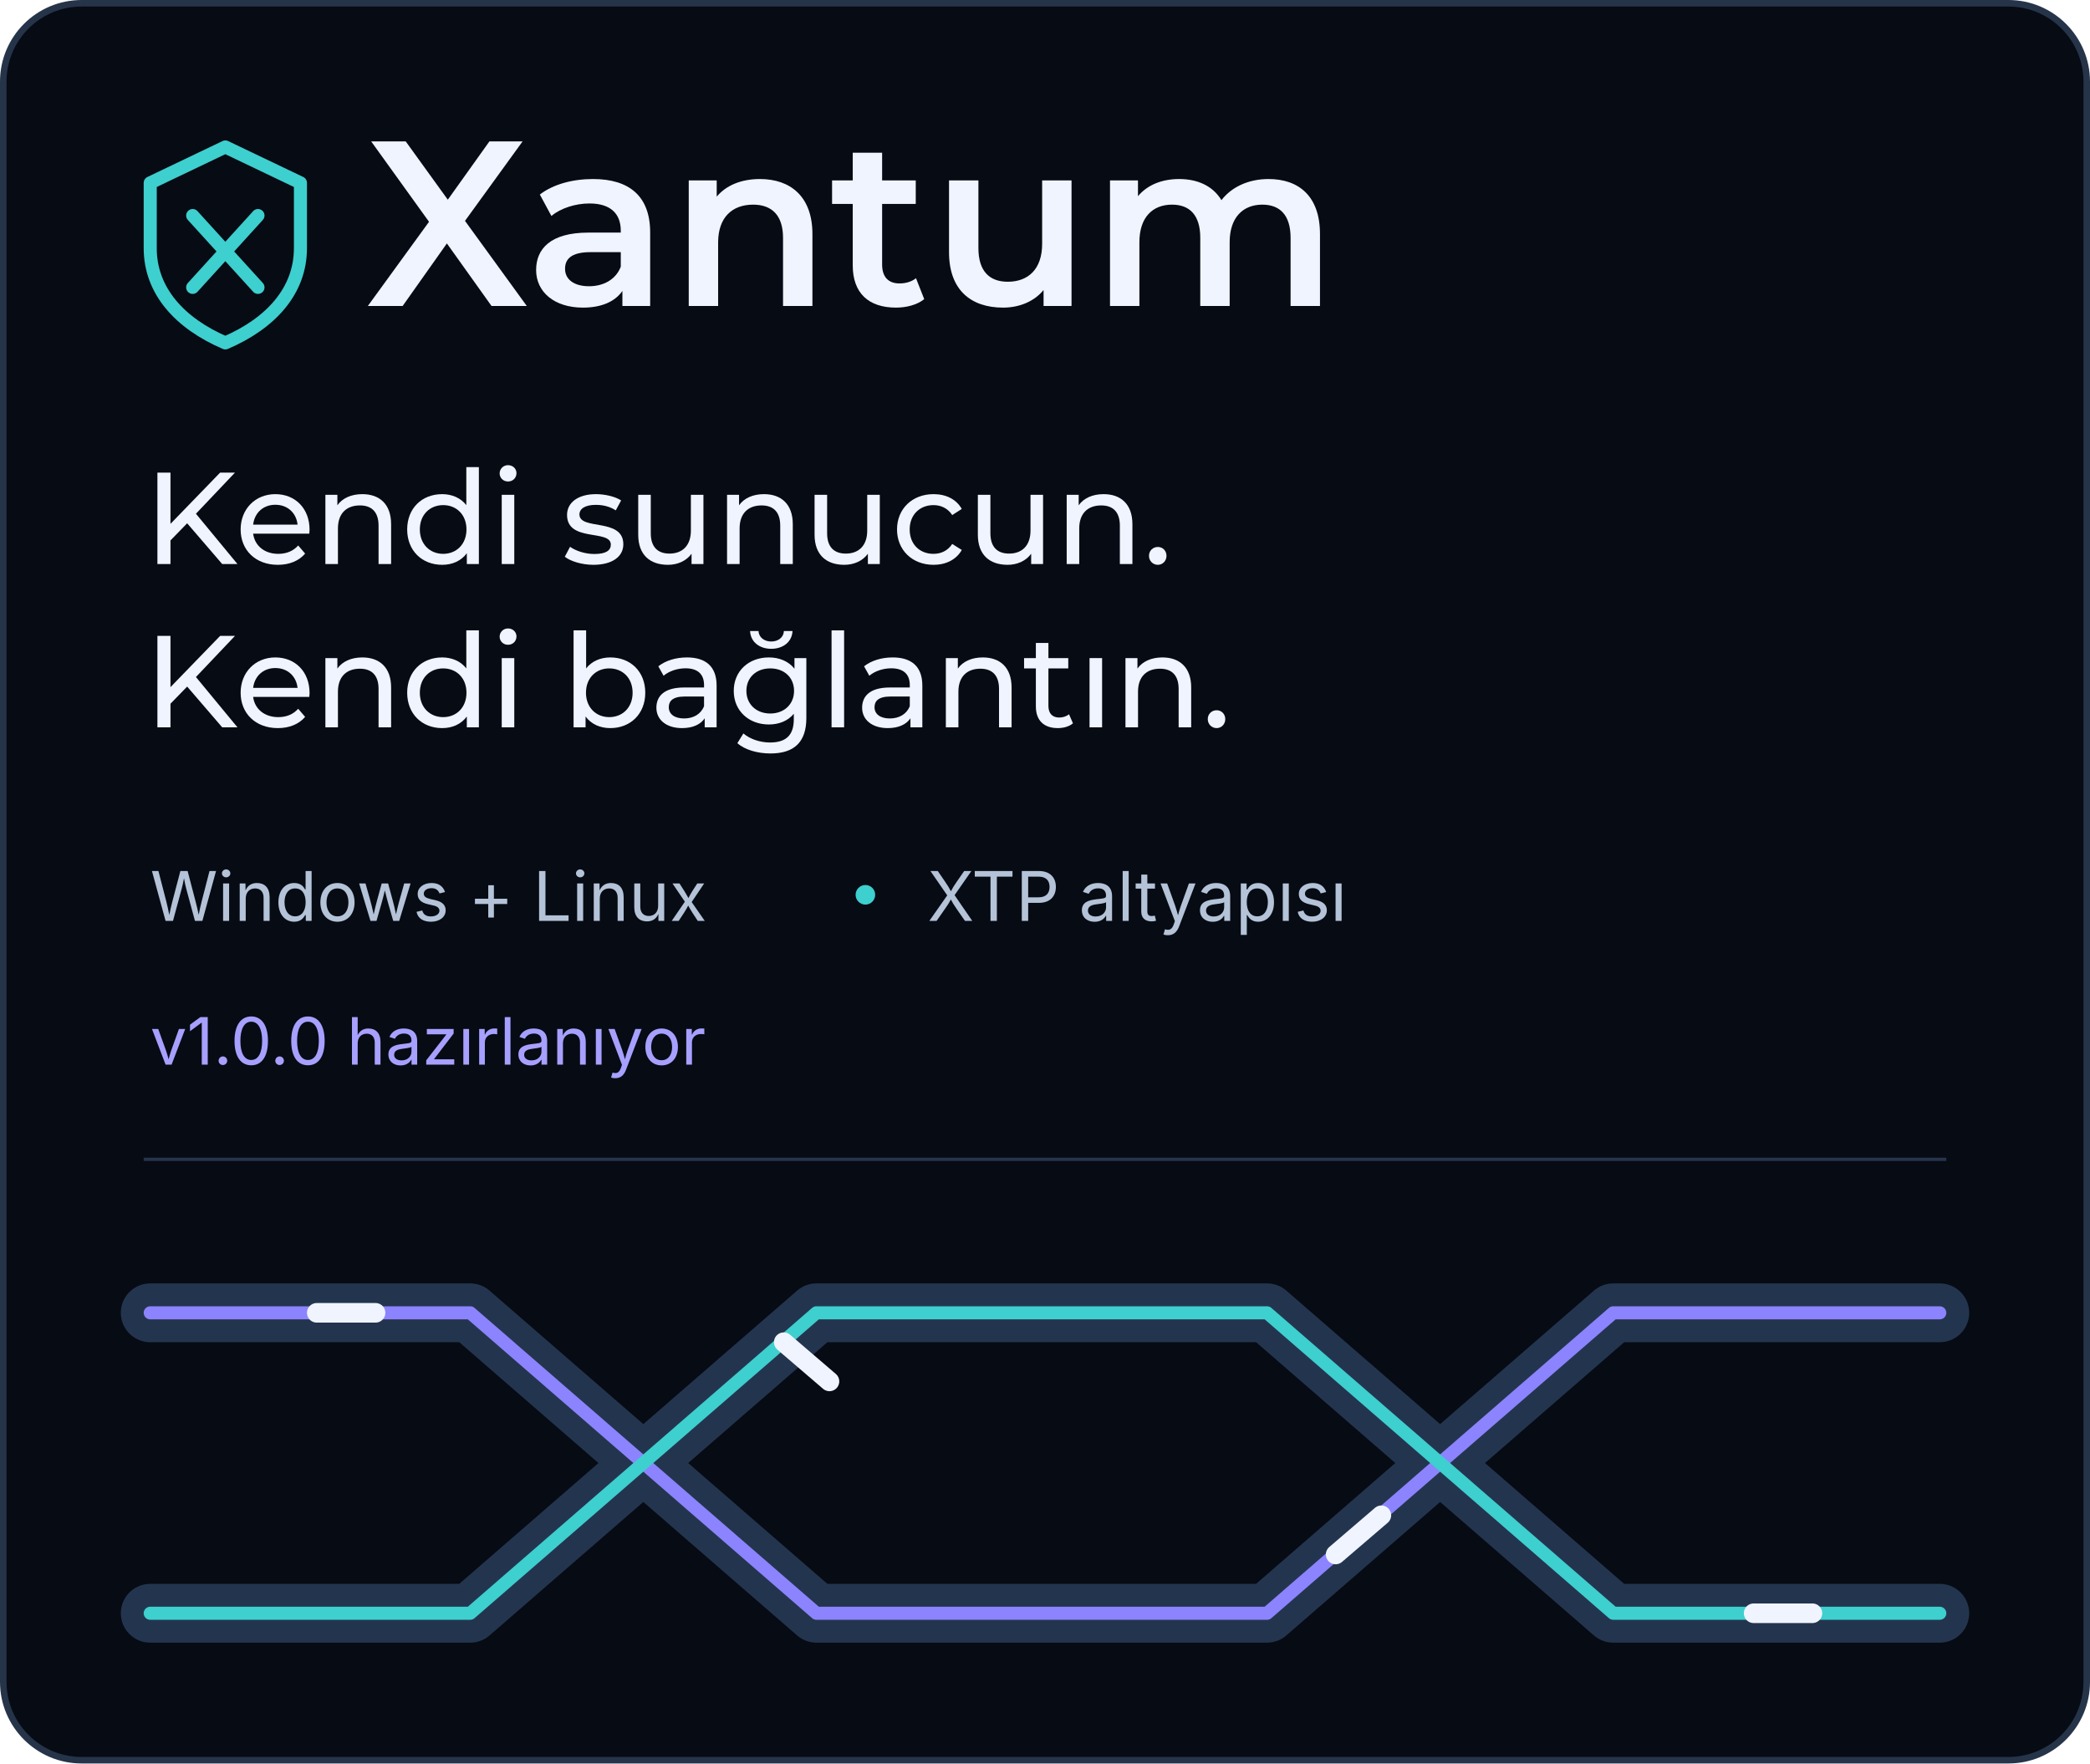
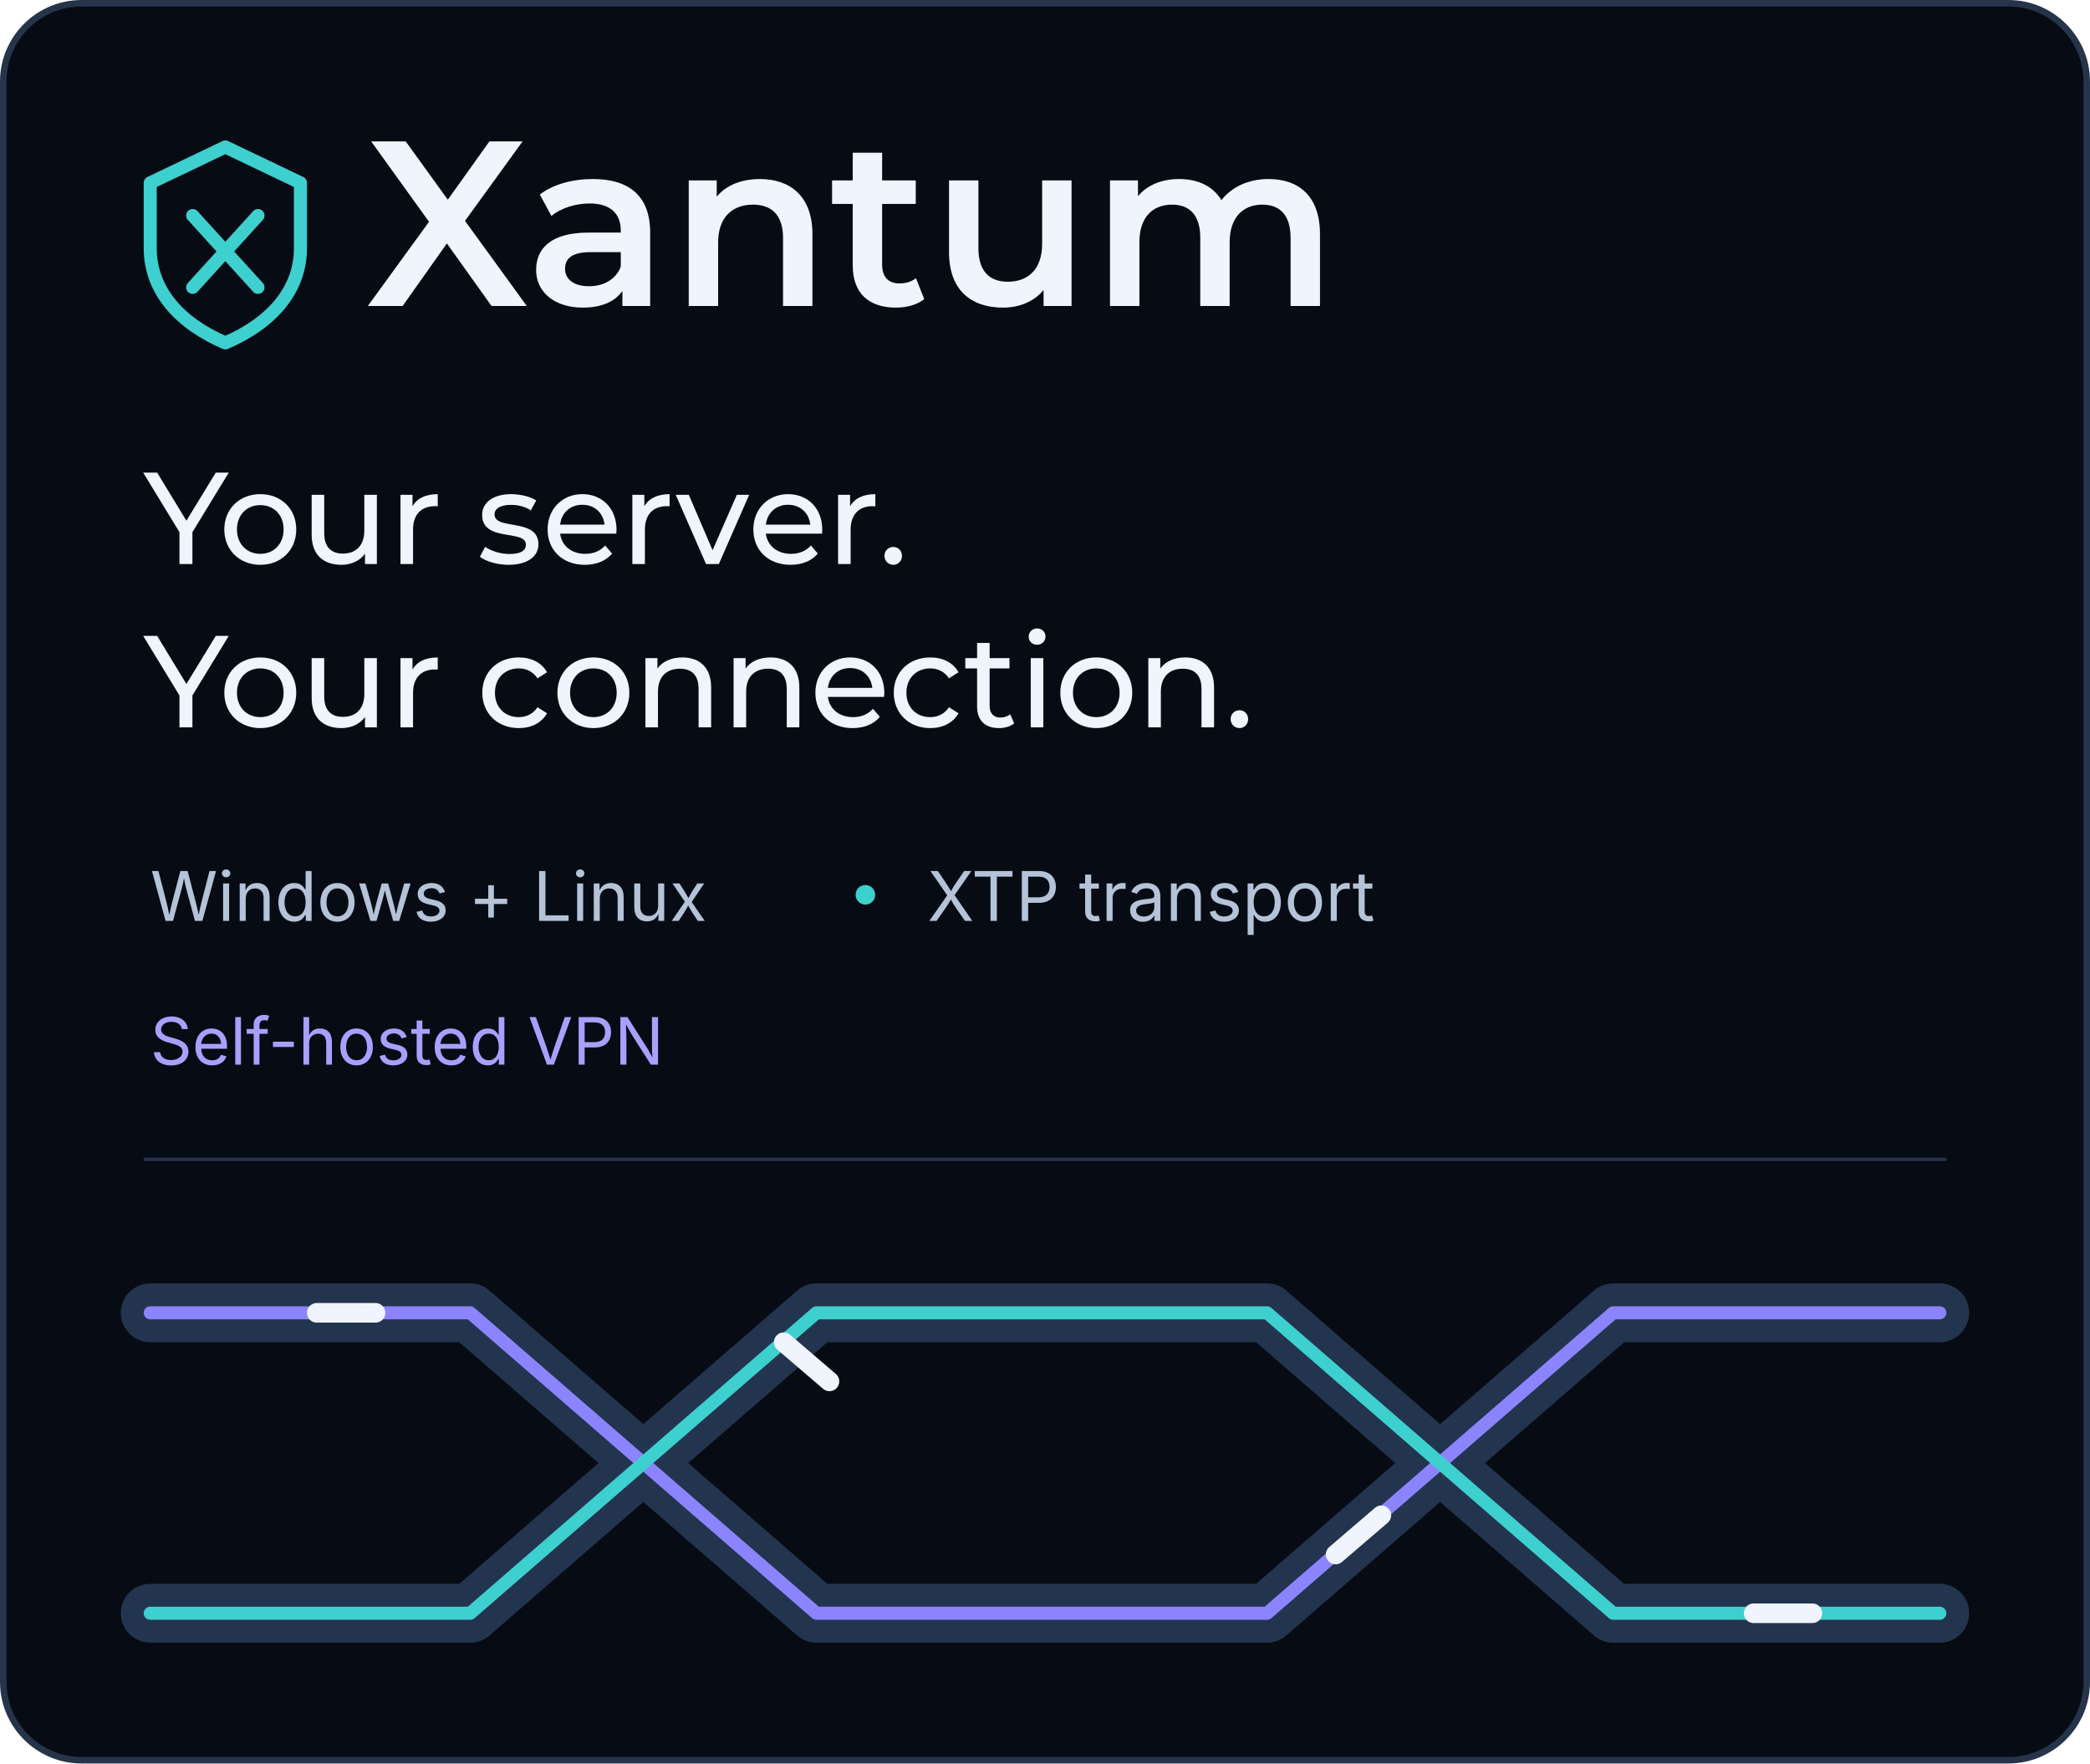
<svg xmlns="http://www.w3.org/2000/svg" width="640" height="540" viewBox="0 0 640 540" role="img" aria-labelledby="title desc">
  <rect x="1" y="1" width="638" height="538" rx="24" fill="#070b14" stroke="#263449" stroke-width="2" />
  <g transform="translate(44 45)" fill="none" stroke="#3ecfcf" stroke-width="4" stroke-linecap="round" stroke-linejoin="round">
    <path d="M25 0 48 11v20c0 13-9 23-23 29C11 54 2 44 2 31V11Z" />
    <path d="m15 21 20 22m0-22L15 43" />
  </g>
  <g transform="translate(112 24)" fill="#f0f4ff" aria-hidden="true">
    <g transform="translate(0 69.69629)">
      <path d="M 0.641 0 L 11.297 0 L 24.844 -19.156 L 38.516 0 L 49.312 0 L 30.391 -26.062 L 48.031 -50.406 L 37.875 -50.406 L 25.125 -32.547 L 12.234 -50.406 L 1.656 -50.406 L 19.375 -25.781 Z M 0.641 0 " />
    </g>
    <g transform="translate(49 69.69629)">
      <path d="M 29.594 0 L 38.094 0 L 38.094 -22.531 C 38.094 -33.625 31.688 -38.875 20.594 -38.875 C 14.406 -38.875 8.422 -37.297 4.312 -34.125 L 7.844 -27.578 C 10.734 -29.953 15.188 -31.391 19.516 -31.391 C 25.922 -31.391 29.094 -28.297 29.094 -23.047 L 29.094 -22.469 L 19.156 -22.469 C 7.484 -22.469 3.172 -17.422 3.172 -11.016 C 3.172 -4.312 8.719 0.5 17.5 0.5 C 23.25 0.5 27.359 -1.375 29.594 -4.609 Z M 29.094 -12.031 C 27.578 -8.062 23.766 -6.047 19.375 -6.047 C 14.766 -6.047 12.031 -8.141 12.031 -11.375 C 12.031 -14.188 13.688 -16.484 19.797 -16.484 L 29.094 -16.484 Z M 29.094 -12.031 " />
    </g>
    <g transform="translate(93 69.69629)">
      <path d="M 5.906 0 L 14.906 0 L 14.906 -19.438 C 14.906 -27.141 19.219 -31.031 25.625 -31.031 C 31.391 -31.031 34.781 -27.719 34.781 -20.875 L 34.781 0 L 43.781 0 L 43.781 -22.031 C 43.781 -33.625 36.938 -38.875 27.719 -38.875 C 22.109 -38.875 17.422 -37.016 14.469 -33.484 L 14.469 -38.453 L 5.906 -38.453 Z M 5.906 0 " />
    </g>
    <g transform="translate(142 69.69629)">
      <path d="M 20.375 0.5 C 23.609 0.5 26.859 -0.359 29.016 -2.094 L 26.5 -8.5 C 25.125 -7.422 23.328 -6.906 21.453 -6.906 C 18 -6.906 16.125 -8.922 16.125 -12.672 L 16.125 -31.25 L 26.422 -31.25 L 26.422 -38.453 L 16.125 -38.453 L 16.125 -46.938 L 7.125 -46.938 L 7.125 -38.453 L 0.797 -38.453 L 0.797 -31.25 L 7.125 -31.25 L 7.125 -12.453 C 7.125 -3.953 11.953 0.5 20.375 0.5 Z M 20.375 0.5 " />
    </g>
    <g transform="translate(173 69.69629)">
      <path d="M 22.172 0.5 C 27.141 0.5 31.688 -1.375 34.562 -4.891 L 34.562 0 L 43.125 0 L 43.125 -38.453 L 34.125 -38.453 L 34.125 -19.016 C 34.125 -11.297 29.875 -7.422 23.609 -7.422 C 17.922 -7.422 14.609 -10.734 14.609 -17.719 L 14.609 -38.453 L 5.609 -38.453 L 5.609 -16.484 C 5.609 -4.891 12.312 0.5 22.172 0.5 Z M 22.172 0.5 " />
    </g>
    <g transform="translate(222 69.69629)">
      <path d="M 5.906 0 L 14.906 0 L 14.906 -19.516 C 14.906 -27.141 18.938 -31.031 24.906 -31.031 C 30.391 -31.031 33.547 -27.719 33.547 -20.875 L 33.547 0 L 42.547 0 L 42.547 -19.516 C 42.547 -27.141 46.656 -31.031 52.562 -31.031 C 58.031 -31.031 61.203 -27.719 61.203 -20.875 L 61.203 0 L 70.203 0 L 70.203 -22.031 C 70.203 -33.625 63.719 -38.875 54.438 -38.875 C 48.312 -38.875 43.125 -36.438 40.031 -32.406 C 37.375 -36.797 32.688 -38.875 27.078 -38.875 C 21.812 -38.875 17.359 -37.078 14.469 -33.625 L 14.469 -38.453 L 5.906 -38.453 Z M 5.906 0 " />
    </g>
  </g>
  <g transform="translate(44 134)" fill="#f0f4ff" aria-hidden="true">
    <g transform="translate(0 38.71973)">
-       <path d="M 4.203 0 L 8.203 0 L 8.203 -7.234 L 13.312 -12.484 L 24.047 0 L 28.719 0 L 16 -15.406 L 27.953 -28 L 23.406 -28 L 8.203 -12.312 L 8.203 -28 L 4.203 -28 Z M 4.203 0 " />
+       <path d="M 10.953 0 L 14.922 0 L 14.922 -9.766 L 26.047 -28 L 22.078 -28 L 13.078 -13.281 L 4.125 -28 L -0.156 -28 L 10.953 -9.766 Z M 10.953 0 " />
    </g>
-     <g transform="translate(28 38.71973)">
+     <g transform="translate(23 38.71973)">
+       <path d="M 12.719 0.234 C 19.078 0.234 23.719 -4.281 23.719 -10.594 C 23.719 -16.922 19.078 -21.406 12.719 -21.406 C 6.359 -21.406 1.688 -16.922 1.688 -10.594 C 1.688 -4.281 6.359 0.234 12.719 0.234 Z M 12.719 -3.125 C 8.641 -3.125 5.562 -6.078 5.562 -10.594 C 5.562 -15.125 8.641 -18.047 12.719 -18.047 C 16.797 -18.047 19.844 -15.125 19.844 -10.594 C 19.844 -6.078 16.797 -3.125 12.719 -3.125 Z M 12.719 -3.125 " />
+     </g>
+     <g transform="translate(48 38.71973)">
+       <path d="M 12.562 0.234 C 15.562 0.234 18.203 -1 19.766 -3.156 L 19.766 0 L 23.406 0 L 23.406 -21.203 L 19.562 -21.203 L 19.562 -10.234 C 19.562 -5.688 17 -3.203 13 -3.203 C 9.359 -3.203 7.281 -5.281 7.281 -9.438 L 7.281 -21.203 L 3.438 -21.203 L 3.438 -9 C 3.438 -2.766 7.078 0.234 12.562 0.234 Z M 12.562 0.234 " />
+     </g>
+     <g transform="translate(75 38.71973)">
+       <path d="M 3.641 0 L 7.484 0 L 7.484 -10.562 C 7.484 -15.203 10.047 -17.719 14.156 -17.719 C 14.438 -17.719 14.719 -17.719 15.047 -17.688 L 15.047 -21.406 C 11.359 -21.406 8.688 -20.125 7.312 -17.688 L 7.312 -21.203 L 3.641 -21.203 Z M 3.641 0 " />
+     </g>
+     <g transform="translate(91 38.71973)" />
+     <g transform="translate(102 38.71973)">
+       <path d="M 9.719 0.234 C 15.359 0.234 18.875 -2.203 18.875 -6.047 C 18.875 -14.281 5.438 -10.203 5.438 -15.203 C 5.438 -16.875 7.078 -18.125 10.438 -18.125 C 12.516 -18.125 14.641 -17.688 16.562 -16.438 L 18.203 -19.484 C 16.359 -20.688 13.234 -21.406 10.484 -21.406 C 5.047 -21.406 1.641 -18.844 1.641 -15.047 C 1.641 -6.594 15.047 -10.719 15.047 -5.953 C 15.047 -4.156 13.562 -3.078 10 -3.078 C 7.234 -3.078 4.359 -4 2.562 -5.281 L 0.953 -2.234 C 2.719 -0.844 6.203 0.234 9.719 0.234 Z M 9.719 0.234 " />
+     </g>
+     <g transform="translate(122 38.71973)">
      <path d="M 13.078 0.234 C 16.594 0.234 19.516 -0.953 21.438 -3.203 L 19.312 -5.688 C 17.766 -3.953 15.688 -3.125 13.203 -3.125 C 9 -3.125 6 -5.594 5.516 -9.312 L 22.719 -9.312 C 22.766 -9.688 22.797 -10.156 22.797 -10.484 C 22.797 -17 18.438 -21.406 12.312 -21.406 C 6.203 -21.406 1.688 -16.875 1.688 -10.594 C 1.688 -4.281 6.234 0.234 13.078 0.234 Z M 5.516 -12.078 C 5.953 -15.719 8.641 -18.156 12.312 -18.156 C 16.047 -18.156 18.719 -15.688 19.125 -12.078 Z M 5.516 -12.078 " />
    </g>
-     <g transform="translate(52 38.71973)">
-       <path d="M 3.641 0 L 7.484 0 L 7.484 -10.922 C 7.484 -15.516 10.125 -17.953 14.203 -17.953 C 17.844 -17.953 19.922 -15.922 19.922 -11.766 L 19.922 0 L 23.766 0 L 23.766 -12.203 C 23.766 -18.438 20.125 -21.406 14.953 -21.406 C 11.594 -21.406 8.875 -20.203 7.312 -18 L 7.312 -21.203 L 3.641 -21.203 Z M 3.641 0 " />
+     <g transform="translate(146 38.71973)">
+       <path d="M 3.641 0 L 7.484 0 L 7.484 -10.562 C 7.484 -15.203 10.047 -17.719 14.156 -17.719 C 14.438 -17.719 14.719 -17.719 15.047 -17.688 L 15.047 -21.406 C 11.359 -21.406 8.688 -20.125 7.312 -17.688 L 7.312 -21.203 L 3.641 -21.203 Z M 3.641 0 " />
    </g>
-     <g transform="translate(79 38.71973)">
-       <path d="M 12.406 0.234 C 15.516 0.234 18.203 -0.953 19.953 -3.312 L 19.953 0 L 23.641 0 L 23.641 -29.688 L 19.797 -29.688 L 19.797 -18.047 C 18.047 -20.281 15.359 -21.406 12.406 -21.406 C 6.203 -21.406 1.688 -17.078 1.688 -10.594 C 1.688 -4.125 6.203 0.234 12.406 0.234 Z M 12.719 -3.125 C 8.641 -3.125 5.562 -6.078 5.562 -10.594 C 5.562 -15.125 8.641 -18.047 12.719 -18.047 C 16.766 -18.047 19.844 -15.125 19.844 -10.594 C 19.844 -6.078 16.766 -3.125 12.719 -3.125 Z M 12.719 -3.125 " />
+     <g transform="translate(163 38.71973)">
+       <path d="M 9.203 0 L 13.125 0 L 22.406 -21.203 L 18.641 -21.203 L 11.203 -4.234 L 3.922 -21.203 L -0.078 -21.203 Z M 9.203 0 " />
    </g>
-     <g transform="translate(106 38.71973)">
-       <path d="M 3.641 0 L 7.484 0 L 7.484 -21.203 L 3.641 -21.203 Z M 5.562 -25.281 C 7.078 -25.281 8.156 -26.406 8.156 -27.844 C 8.156 -29.203 7.047 -30.281 5.562 -30.281 C 4.125 -30.281 3 -29.156 3 -27.766 C 3 -26.359 4.125 -25.281 5.562 -25.281 Z M 5.562 -25.281 " />
+     <g transform="translate(185 38.71973)">
+       <path d="M 13.078 0.234 C 16.594 0.234 19.516 -0.953 21.438 -3.203 L 19.312 -5.688 C 17.766 -3.953 15.688 -3.125 13.203 -3.125 C 9 -3.125 6 -5.594 5.516 -9.312 L 22.719 -9.312 C 22.766 -9.688 22.797 -10.156 22.797 -10.484 C 22.797 -17 18.438 -21.406 12.312 -21.406 C 6.203 -21.406 1.688 -16.875 1.688 -10.594 C 1.688 -4.281 6.234 0.234 13.078 0.234 Z M 5.516 -12.078 C 5.953 -15.719 8.641 -18.156 12.312 -18.156 C 16.047 -18.156 18.719 -15.688 19.125 -12.078 Z M 5.516 -12.078 " />
    </g>
-     <g transform="translate(117 38.71973)" />
-     <g transform="translate(128 38.71973)">
-       <path d="M 9.719 0.234 C 15.359 0.234 18.875 -2.203 18.875 -6.047 C 18.875 -14.281 5.438 -10.203 5.438 -15.203 C 5.438 -16.875 7.078 -18.125 10.438 -18.125 C 12.516 -18.125 14.641 -17.688 16.562 -16.438 L 18.203 -19.484 C 16.359 -20.688 13.234 -21.406 10.484 -21.406 C 5.047 -21.406 1.641 -18.844 1.641 -15.047 C 1.641 -6.594 15.047 -10.719 15.047 -5.953 C 15.047 -4.156 13.562 -3.078 10 -3.078 C 7.234 -3.078 4.359 -4 2.562 -5.281 L 0.953 -2.234 C 2.719 -0.844 6.203 0.234 9.719 0.234 Z M 9.719 0.234 " />
+     <g transform="translate(209 38.71973)">
+       <path d="M 3.641 0 L 7.484 0 L 7.484 -10.562 C 7.484 -15.203 10.047 -17.719 14.156 -17.719 C 14.438 -17.719 14.719 -17.719 15.047 -17.688 L 15.047 -21.406 C 11.359 -21.406 8.688 -20.125 7.312 -17.688 L 7.312 -21.203 L 3.641 -21.203 Z M 3.641 0 " />
    </g>
-     <g transform="translate(148 38.71973)">
-       <path d="M 12.562 0.234 C 15.562 0.234 18.203 -1 19.766 -3.156 L 19.766 0 L 23.406 0 L 23.406 -21.203 L 19.562 -21.203 L 19.562 -10.234 C 19.562 -5.688 17 -3.203 13 -3.203 C 9.359 -3.203 7.281 -5.281 7.281 -9.438 L 7.281 -21.203 L 3.438 -21.203 L 3.438 -9 C 3.438 -2.766 7.078 0.234 12.562 0.234 Z M 12.562 0.234 " />
-     </g>
-     <g transform="translate(175 38.71973)">
-       <path d="M 3.641 0 L 7.484 0 L 7.484 -10.922 C 7.484 -15.516 10.125 -17.953 14.203 -17.953 C 17.844 -17.953 19.922 -15.922 19.922 -11.766 L 19.922 0 L 23.766 0 L 23.766 -12.203 C 23.766 -18.438 20.125 -21.406 14.953 -21.406 C 11.594 -21.406 8.875 -20.203 7.312 -18 L 7.312 -21.203 L 3.641 -21.203 Z M 3.641 0 " />
-     </g>
-     <g transform="translate(202 38.71973)">
-       <path d="M 12.562 0.234 C 15.562 0.234 18.203 -1 19.766 -3.156 L 19.766 0 L 23.406 0 L 23.406 -21.203 L 19.562 -21.203 L 19.562 -10.234 C 19.562 -5.688 17 -3.203 13 -3.203 C 9.359 -3.203 7.281 -5.281 7.281 -9.438 L 7.281 -21.203 L 3.438 -21.203 L 3.438 -9 C 3.438 -2.766 7.078 0.234 12.562 0.234 Z M 12.562 0.234 " />
-     </g>
-     <g transform="translate(229 38.71973)">
-       <path d="M 12.875 0.234 C 16.688 0.234 19.844 -1.359 21.516 -4.312 L 18.594 -6.156 C 17.234 -4.078 15.156 -3.125 12.844 -3.125 C 8.688 -3.125 5.562 -6 5.562 -10.594 C 5.562 -15.125 8.688 -18.047 12.844 -18.047 C 15.156 -18.047 17.234 -17.078 18.594 -15 L 21.516 -16.875 C 19.844 -19.844 16.688 -21.406 12.875 -21.406 C 6.359 -21.406 1.688 -16.922 1.688 -10.594 C 1.688 -4.281 6.359 0.234 12.875 0.234 Z M 12.875 0.234 " />
-     </g>
-     <g transform="translate(252 38.71973)">
-       <path d="M 12.562 0.234 C 15.562 0.234 18.203 -1 19.766 -3.156 L 19.766 0 L 23.406 0 L 23.406 -21.203 L 19.562 -21.203 L 19.562 -10.234 C 19.562 -5.688 17 -3.203 13 -3.203 C 9.359 -3.203 7.281 -5.281 7.281 -9.438 L 7.281 -21.203 L 3.438 -21.203 L 3.438 -9 C 3.438 -2.766 7.078 0.234 12.562 0.234 Z M 12.562 0.234 " />
-     </g>
-     <g transform="translate(279 38.71973)">
-       <path d="M 3.641 0 L 7.484 0 L 7.484 -10.922 C 7.484 -15.516 10.125 -17.953 14.203 -17.953 C 17.844 -17.953 19.922 -15.922 19.922 -11.766 L 19.922 0 L 23.766 0 L 23.766 -12.203 C 23.766 -18.438 20.125 -21.406 14.953 -21.406 C 11.594 -21.406 8.875 -20.203 7.312 -18 L 7.312 -21.203 L 3.641 -21.203 Z M 3.641 0 " />
-     </g>
-     <g transform="translate(306 38.71973)">
+     <g transform="translate(225 38.71973)">
      <path d="M 4.562 0.234 C 6 0.234 7.203 -0.922 7.203 -2.516 C 7.203 -4.125 6 -5.234 4.562 -5.234 C 3.078 -5.234 1.844 -4.125 1.844 -2.516 C 1.844 -0.922 3.078 0.234 4.562 0.234 Z M 4.562 0.234 " />
    </g>
  </g>
  <g transform="translate(44 184)" fill="#f0f4ff" aria-hidden="true">
    <g transform="translate(0 38.71973)">
-       <path d="M 4.203 0 L 8.203 0 L 8.203 -7.234 L 13.312 -12.484 L 24.047 0 L 28.719 0 L 16 -15.406 L 27.953 -28 L 23.406 -28 L 8.203 -12.312 L 8.203 -28 L 4.203 -28 Z M 4.203 0 " />
+       <path d="M 10.953 0 L 14.922 0 L 14.922 -9.766 L 26.047 -28 L 22.078 -28 L 13.078 -13.281 L 4.125 -28 L -0.156 -28 L 10.953 -9.766 Z M 10.953 0 " />
    </g>
-     <g transform="translate(28 38.71973)">
+     <g transform="translate(23 38.71973)">
+       <path d="M 12.719 0.234 C 19.078 0.234 23.719 -4.281 23.719 -10.594 C 23.719 -16.922 19.078 -21.406 12.719 -21.406 C 6.359 -21.406 1.688 -16.922 1.688 -10.594 C 1.688 -4.281 6.359 0.234 12.719 0.234 Z M 12.719 -3.125 C 8.641 -3.125 5.562 -6.078 5.562 -10.594 C 5.562 -15.125 8.641 -18.047 12.719 -18.047 C 16.797 -18.047 19.844 -15.125 19.844 -10.594 C 19.844 -6.078 16.797 -3.125 12.719 -3.125 Z M 12.719 -3.125 " />
+     </g>
+     <g transform="translate(48 38.71973)">
+       <path d="M 12.562 0.234 C 15.562 0.234 18.203 -1 19.766 -3.156 L 19.766 0 L 23.406 0 L 23.406 -21.203 L 19.562 -21.203 L 19.562 -10.234 C 19.562 -5.688 17 -3.203 13 -3.203 C 9.359 -3.203 7.281 -5.281 7.281 -9.438 L 7.281 -21.203 L 3.438 -21.203 L 3.438 -9 C 3.438 -2.766 7.078 0.234 12.562 0.234 Z M 12.562 0.234 " />
+     </g>
+     <g transform="translate(75 38.71973)">
+       <path d="M 3.641 0 L 7.484 0 L 7.484 -10.562 C 7.484 -15.203 10.047 -17.719 14.156 -17.719 C 14.438 -17.719 14.719 -17.719 15.047 -17.688 L 15.047 -21.406 C 11.359 -21.406 8.688 -20.125 7.312 -17.688 L 7.312 -21.203 L 3.641 -21.203 Z M 3.641 0 " />
+     </g>
+     <g transform="translate(91 38.71973)" />
+     <g transform="translate(102 38.71973)">
+       <path d="M 12.875 0.234 C 16.688 0.234 19.844 -1.359 21.516 -4.312 L 18.594 -6.156 C 17.234 -4.078 15.156 -3.125 12.844 -3.125 C 8.688 -3.125 5.562 -6 5.562 -10.594 C 5.562 -15.125 8.688 -18.047 12.844 -18.047 C 15.156 -18.047 17.234 -17.078 18.594 -15 L 21.516 -16.875 C 19.844 -19.844 16.688 -21.406 12.875 -21.406 C 6.359 -21.406 1.688 -16.922 1.688 -10.594 C 1.688 -4.281 6.359 0.234 12.875 0.234 Z M 12.875 0.234 " />
+     </g>
+     <g transform="translate(125 38.71973)">
+       <path d="M 12.719 0.234 C 19.078 0.234 23.719 -4.281 23.719 -10.594 C 23.719 -16.922 19.078 -21.406 12.719 -21.406 C 6.359 -21.406 1.688 -16.922 1.688 -10.594 C 1.688 -4.281 6.359 0.234 12.719 0.234 Z M 12.719 -3.125 C 8.641 -3.125 5.562 -6.078 5.562 -10.594 C 5.562 -15.125 8.641 -18.047 12.719 -18.047 C 16.797 -18.047 19.844 -15.125 19.844 -10.594 C 19.844 -6.078 16.797 -3.125 12.719 -3.125 Z M 12.719 -3.125 " />
+     </g>
+     <g transform="translate(150 38.71973)">
+       <path d="M 3.641 0 L 7.484 0 L 7.484 -10.922 C 7.484 -15.516 10.125 -17.953 14.203 -17.953 C 17.844 -17.953 19.922 -15.922 19.922 -11.766 L 19.922 0 L 23.766 0 L 23.766 -12.203 C 23.766 -18.438 20.125 -21.406 14.953 -21.406 C 11.594 -21.406 8.875 -20.203 7.312 -18 L 7.312 -21.203 L 3.641 -21.203 Z M 3.641 0 " />
+     </g>
+     <g transform="translate(177 38.71973)">
+       <path d="M 3.641 0 L 7.484 0 L 7.484 -10.922 C 7.484 -15.516 10.125 -17.953 14.203 -17.953 C 17.844 -17.953 19.922 -15.922 19.922 -11.766 L 19.922 0 L 23.766 0 L 23.766 -12.203 C 23.766 -18.438 20.125 -21.406 14.953 -21.406 C 11.594 -21.406 8.875 -20.203 7.312 -18 L 7.312 -21.203 L 3.641 -21.203 Z M 3.641 0 " />
+     </g>
+     <g transform="translate(204 38.71973)">
      <path d="M 13.078 0.234 C 16.594 0.234 19.516 -0.953 21.438 -3.203 L 19.312 -5.688 C 17.766 -3.953 15.688 -3.125 13.203 -3.125 C 9 -3.125 6 -5.594 5.516 -9.312 L 22.719 -9.312 C 22.766 -9.688 22.797 -10.156 22.797 -10.484 C 22.797 -17 18.438 -21.406 12.312 -21.406 C 6.203 -21.406 1.688 -16.875 1.688 -10.594 C 1.688 -4.281 6.234 0.234 13.078 0.234 Z M 5.516 -12.078 C 5.953 -15.719 8.641 -18.156 12.312 -18.156 C 16.047 -18.156 18.719 -15.688 19.125 -12.078 Z M 5.516 -12.078 " />
    </g>
-     <g transform="translate(52 38.71973)">
+     <g transform="translate(228 38.71973)">
+       <path d="M 12.875 0.234 C 16.688 0.234 19.844 -1.359 21.516 -4.312 L 18.594 -6.156 C 17.234 -4.078 15.156 -3.125 12.844 -3.125 C 8.688 -3.125 5.562 -6 5.562 -10.594 C 5.562 -15.125 8.688 -18.047 12.844 -18.047 C 15.156 -18.047 17.234 -17.078 18.594 -15 L 21.516 -16.875 C 19.844 -19.844 16.688 -21.406 12.875 -21.406 C 6.359 -21.406 1.688 -16.922 1.688 -10.594 C 1.688 -4.281 6.359 0.234 12.875 0.234 Z M 12.875 0.234 " />
+     </g>
+     <g transform="translate(251 38.71973)">
+       <path d="M 10.922 0.234 C 12.641 0.234 14.406 -0.234 15.562 -1.234 L 14.359 -4 C 13.562 -3.359 12.484 -3 11.359 -3 C 9.234 -3 8.047 -4.281 8.047 -6.562 L 8.047 -18.047 L 14.125 -18.047 L 14.125 -21.203 L 8.047 -21.203 L 8.047 -25.844 L 4.203 -25.844 L 4.203 -21.203 L 0.594 -21.203 L 0.594 -18.047 L 4.203 -18.047 L 4.203 -6.406 C 4.203 -2.125 6.641 0.234 10.922 0.234 Z M 10.922 0.234 " />
+     </g>
+     <g transform="translate(268 38.71973)">
+       <path d="M 3.641 0 L 7.484 0 L 7.484 -21.203 L 3.641 -21.203 Z M 5.562 -25.281 C 7.078 -25.281 8.156 -26.406 8.156 -27.844 C 8.156 -29.203 7.047 -30.281 5.562 -30.281 C 4.125 -30.281 3 -29.156 3 -27.766 C 3 -26.359 4.125 -25.281 5.562 -25.281 Z M 5.562 -25.281 " />
+     </g>
+     <g transform="translate(279 38.71973)">
+       <path d="M 12.719 0.234 C 19.078 0.234 23.719 -4.281 23.719 -10.594 C 23.719 -16.922 19.078 -21.406 12.719 -21.406 C 6.359 -21.406 1.688 -16.922 1.688 -10.594 C 1.688 -4.281 6.359 0.234 12.719 0.234 Z M 12.719 -3.125 C 8.641 -3.125 5.562 -6.078 5.562 -10.594 C 5.562 -15.125 8.641 -18.047 12.719 -18.047 C 16.797 -18.047 19.844 -15.125 19.844 -10.594 C 19.844 -6.078 16.797 -3.125 12.719 -3.125 Z M 12.719 -3.125 " />
+     </g>
+     <g transform="translate(304 38.71973)">
      <path d="M 3.641 0 L 7.484 0 L 7.484 -10.922 C 7.484 -15.516 10.125 -17.953 14.203 -17.953 C 17.844 -17.953 19.922 -15.922 19.922 -11.766 L 19.922 0 L 23.766 0 L 23.766 -12.203 C 23.766 -18.438 20.125 -21.406 14.953 -21.406 C 11.594 -21.406 8.875 -20.203 7.312 -18 L 7.312 -21.203 L 3.641 -21.203 Z M 3.641 0 " />
    </g>
-     <g transform="translate(79 38.71973)">
-       <path d="M 12.406 0.234 C 15.516 0.234 18.203 -0.953 19.953 -3.312 L 19.953 0 L 23.641 0 L 23.641 -29.688 L 19.797 -29.688 L 19.797 -18.047 C 18.047 -20.281 15.359 -21.406 12.406 -21.406 C 6.203 -21.406 1.688 -17.078 1.688 -10.594 C 1.688 -4.125 6.203 0.234 12.406 0.234 Z M 12.719 -3.125 C 8.641 -3.125 5.562 -6.078 5.562 -10.594 C 5.562 -15.125 8.641 -18.047 12.719 -18.047 C 16.766 -18.047 19.844 -15.125 19.844 -10.594 C 19.844 -6.078 16.766 -3.125 12.719 -3.125 Z M 12.719 -3.125 " />
-     </g>
-     <g transform="translate(106 38.71973)">
-       <path d="M 3.641 0 L 7.484 0 L 7.484 -21.203 L 3.641 -21.203 Z M 5.562 -25.281 C 7.078 -25.281 8.156 -26.406 8.156 -27.844 C 8.156 -29.203 7.047 -30.281 5.562 -30.281 C 4.125 -30.281 3 -29.156 3 -27.766 C 3 -26.359 4.125 -25.281 5.562 -25.281 Z M 5.562 -25.281 " />
-     </g>
-     <g transform="translate(117 38.71973)" />
-     <g transform="translate(128 38.71973)">
-       <path d="M 14.875 0.234 C 21.078 0.234 25.594 -4.125 25.594 -10.594 C 25.594 -17.078 21.078 -21.406 14.875 -21.406 C 11.922 -21.406 9.234 -20.281 7.484 -18.047 L 7.484 -29.688 L 3.641 -29.688 L 3.641 0 L 7.312 0 L 7.312 -3.312 C 9.078 -0.953 11.766 0.234 14.875 0.234 Z M 14.562 -3.125 C 10.516 -3.125 7.438 -6.078 7.438 -10.594 C 7.438 -15.125 10.516 -18.047 14.562 -18.047 C 18.641 -18.047 21.719 -15.125 21.719 -10.594 C 21.719 -6.078 18.641 -3.125 14.562 -3.125 Z M 14.562 -3.125 " />
-     </g>
-     <g transform="translate(155 38.71973)">
-       <path d="M 16.797 0 L 20.438 0 L 20.438 -12.797 C 20.438 -18.594 17.156 -21.406 11.359 -21.406 C 7.953 -21.406 4.797 -20.438 2.594 -18.688 L 4.203 -15.797 C 5.844 -17.203 8.406 -18.078 10.922 -18.078 C 14.719 -18.078 16.594 -16.203 16.594 -12.953 L 16.594 -12.203 L 10.516 -12.203 C 4.203 -12.203 2 -9.406 2 -6 C 2 -2.312 5.047 0.234 9.844 0.234 C 13.156 0.234 15.516 -0.875 16.797 -2.766 Z M 16.594 -6.484 C 15.641 -4.047 13.359 -2.719 10.484 -2.719 C 7.562 -2.719 5.797 -4.047 5.797 -6.156 C 5.797 -7.953 6.875 -9.438 10.688 -9.438 L 16.594 -9.438 Z M 16.594 -6.484 " />
-     </g>
-     <g transform="translate(179 38.71973)">
-       <path d="M 12.922 8 C 20.125 8 23.922 4.594 23.922 -2.875 L 23.922 -21.203 L 20.281 -21.203 L 20.281 -17.953 C 18.438 -20.281 15.594 -21.406 12.438 -21.406 C 6.312 -21.406 1.688 -17.281 1.688 -11.156 C 1.688 -5.047 6.312 -0.875 12.438 -0.875 C 15.516 -0.875 18.281 -1.953 20.078 -4.156 L 20.078 -2.484 C 20.078 2.312 17.797 4.641 12.797 4.641 C 9.688 4.641 6.594 3.562 4.641 1.875 L 2.797 4.844 C 5.125 6.922 9.047 8 12.922 8 Z M 12.875 -4.234 C 8.594 -4.234 5.562 -7.078 5.562 -11.156 C 5.562 -15.281 8.594 -18.047 12.875 -18.047 C 17.125 -18.047 20.156 -15.281 20.156 -11.156 C 20.156 -7.078 17.125 -4.234 12.875 -4.234 Z M 13.156 -24.047 C 16.766 -24.047 19.516 -26.125 19.688 -29.484 L 17.047 -29.484 C 16.953 -27.516 15.281 -26.281 13.156 -26.281 C 11.078 -26.281 9.359 -27.516 9.281 -29.484 L 6.688 -29.484 C 6.844 -26.125 9.594 -24.047 13.156 -24.047 Z M 13.156 -24.047 " />
-     </g>
-     <g transform="translate(207 38.71973)">
-       <path d="M 3.641 0 L 7.484 0 L 7.484 -29.688 L 3.641 -29.688 Z M 3.641 0 " />
-     </g>
-     <g transform="translate(218 38.71973)">
-       <path d="M 16.797 0 L 20.438 0 L 20.438 -12.797 C 20.438 -18.594 17.156 -21.406 11.359 -21.406 C 7.953 -21.406 4.797 -20.438 2.594 -18.688 L 4.203 -15.797 C 5.844 -17.203 8.406 -18.078 10.922 -18.078 C 14.719 -18.078 16.594 -16.203 16.594 -12.953 L 16.594 -12.203 L 10.516 -12.203 C 4.203 -12.203 2 -9.406 2 -6 C 2 -2.312 5.047 0.234 9.844 0.234 C 13.156 0.234 15.516 -0.875 16.797 -2.766 Z M 16.594 -6.484 C 15.641 -4.047 13.359 -2.719 10.484 -2.719 C 7.562 -2.719 5.797 -4.047 5.797 -6.156 C 5.797 -7.953 6.875 -9.438 10.688 -9.438 L 16.594 -9.438 Z M 16.594 -6.484 " />
-     </g>
-     <g transform="translate(242 38.71973)">
-       <path d="M 3.641 0 L 7.484 0 L 7.484 -10.922 C 7.484 -15.516 10.125 -17.953 14.203 -17.953 C 17.844 -17.953 19.922 -15.922 19.922 -11.766 L 19.922 0 L 23.766 0 L 23.766 -12.203 C 23.766 -18.438 20.125 -21.406 14.953 -21.406 C 11.594 -21.406 8.875 -20.203 7.312 -18 L 7.312 -21.203 L 3.641 -21.203 Z M 3.641 0 " />
-     </g>
-     <g transform="translate(269 38.71973)">
-       <path d="M 10.922 0.234 C 12.641 0.234 14.406 -0.234 15.562 -1.234 L 14.359 -4 C 13.562 -3.359 12.484 -3 11.359 -3 C 9.234 -3 8.047 -4.281 8.047 -6.562 L 8.047 -18.047 L 14.125 -18.047 L 14.125 -21.203 L 8.047 -21.203 L 8.047 -25.844 L 4.203 -25.844 L 4.203 -21.203 L 0.594 -21.203 L 0.594 -18.047 L 4.203 -18.047 L 4.203 -6.406 C 4.203 -2.125 6.641 0.234 10.922 0.234 Z M 10.922 0.234 " />
-     </g>
-     <g transform="translate(286 38.71973)">
-       <path d="M 3.641 0 L 7.484 0 L 7.484 -21.203 L 3.641 -21.203 Z M 3.641 0 " />
-     </g>
-     <g transform="translate(297 38.71973)">
-       <path d="M 3.641 0 L 7.484 0 L 7.484 -10.922 C 7.484 -15.516 10.125 -17.953 14.203 -17.953 C 17.844 -17.953 19.922 -15.922 19.922 -11.766 L 19.922 0 L 23.766 0 L 23.766 -12.203 C 23.766 -18.438 20.125 -21.406 14.953 -21.406 C 11.594 -21.406 8.875 -20.203 7.312 -18 L 7.312 -21.203 L 3.641 -21.203 Z M 3.641 0 " />
-     </g>
-     <g transform="translate(324 38.71973)">
+     <g transform="translate(331 38.71973)">
      <path d="M 4.562 0.234 C 6 0.234 7.203 -0.922 7.203 -2.516 C 7.203 -4.125 6 -5.234 4.562 -5.234 C 3.078 -5.234 1.844 -4.125 1.844 -2.516 C 1.844 -0.922 3.078 0.234 4.562 0.234 Z M 4.562 0.234 " />
    </g>
  </g>
  <g font-family="Inter, Noto Sans, sans-serif" font-size="21" fill="#b4c3d7">
    <text x="46" y="282">Windows + Linux</text>
    <circle cx="265" cy="274" r="3" fill="#3ecfcf" />
-     <text x="284" y="282">XTP altyapısı</text>
-     <text x="46" y="326" font-size="20" fill="#a7a0ff">v1.0.0 hazırlanıyor</text>
+     <text x="284" y="282">XTP transport</text>
+     <text x="46" y="326" font-size="20" fill="#a7a0ff">Self-hosted VPN</text>
  </g>
  <path d="M44 355h552" stroke="#25344c" />
  <g fill="none" stroke-linecap="round" stroke-linejoin="round">
    <path d="M46 402h98l106 92h138l106-92h100M46 494h98l106-92h138l106 92h100" stroke="#23354e" stroke-width="18" />
    <path d="M46 402h98l106 92h138l106-92h100" stroke="#8c83ff" stroke-width="4" />
    <path d="M46 494h98l106-92h138l106 92h100" stroke="#3ecfcf" stroke-width="4" />
    <path d="M97 402h18m294 74 14-12m-183-53 14 12m283 71h18" stroke="#f0f4ff" stroke-width="6" />
  </g>
</svg>
